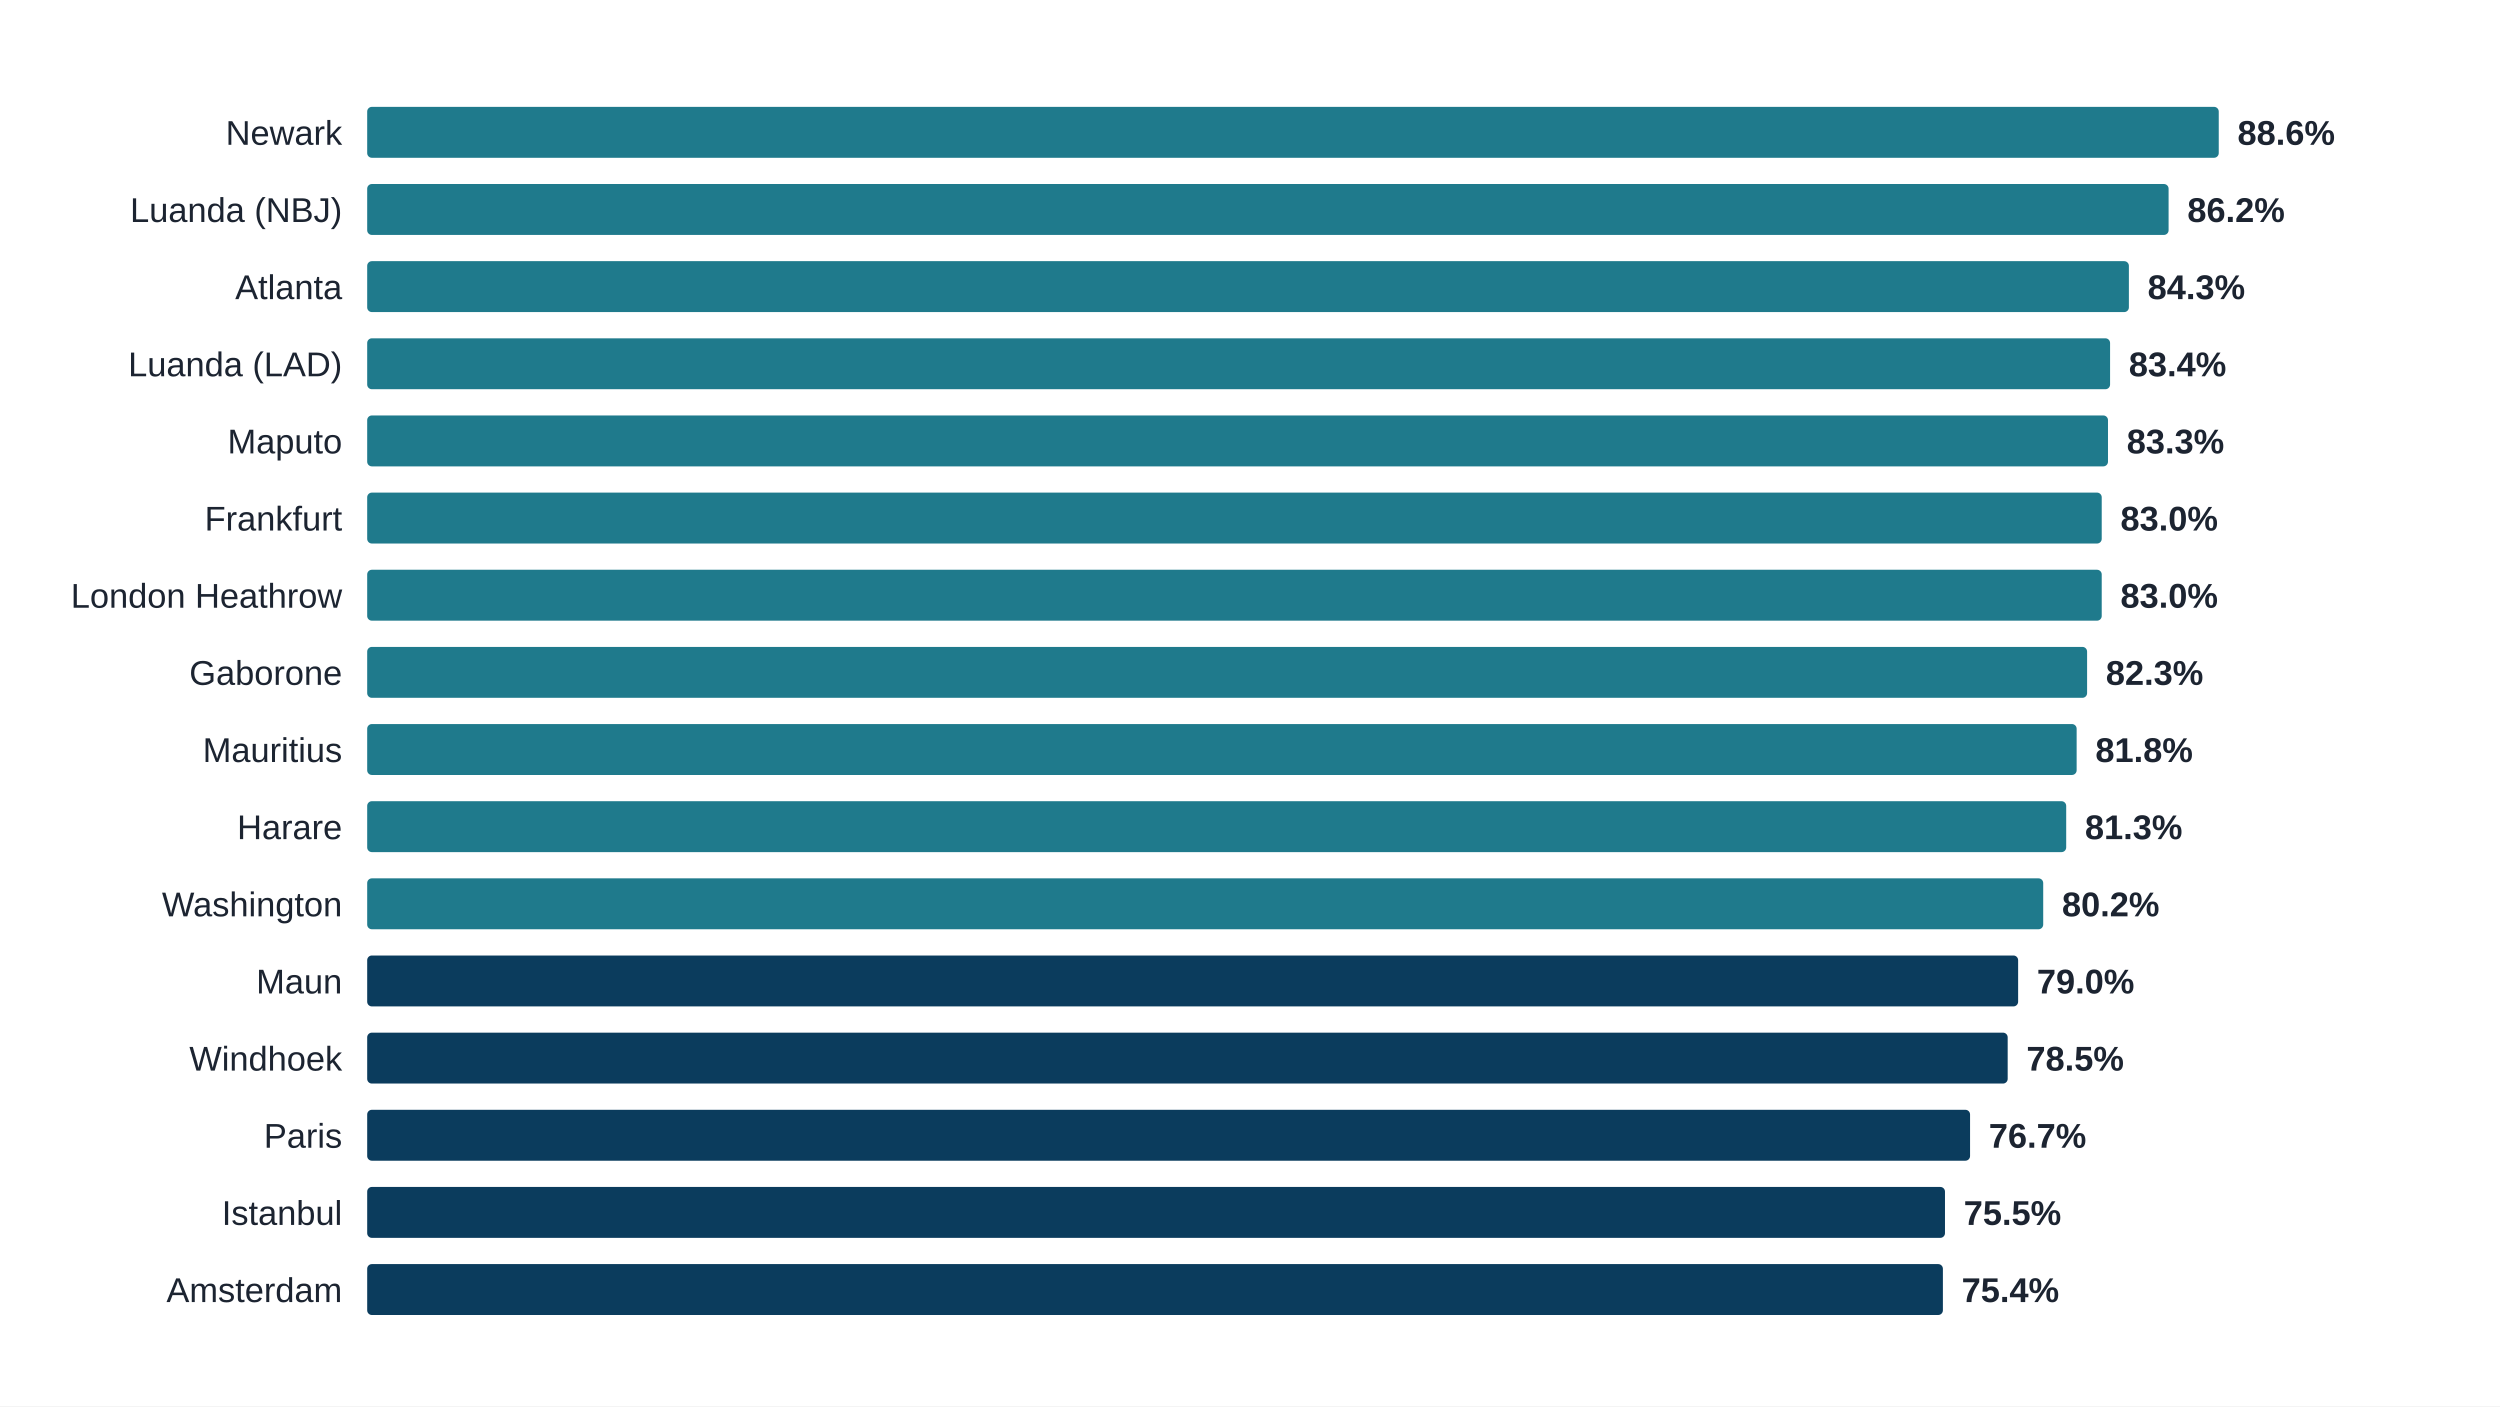
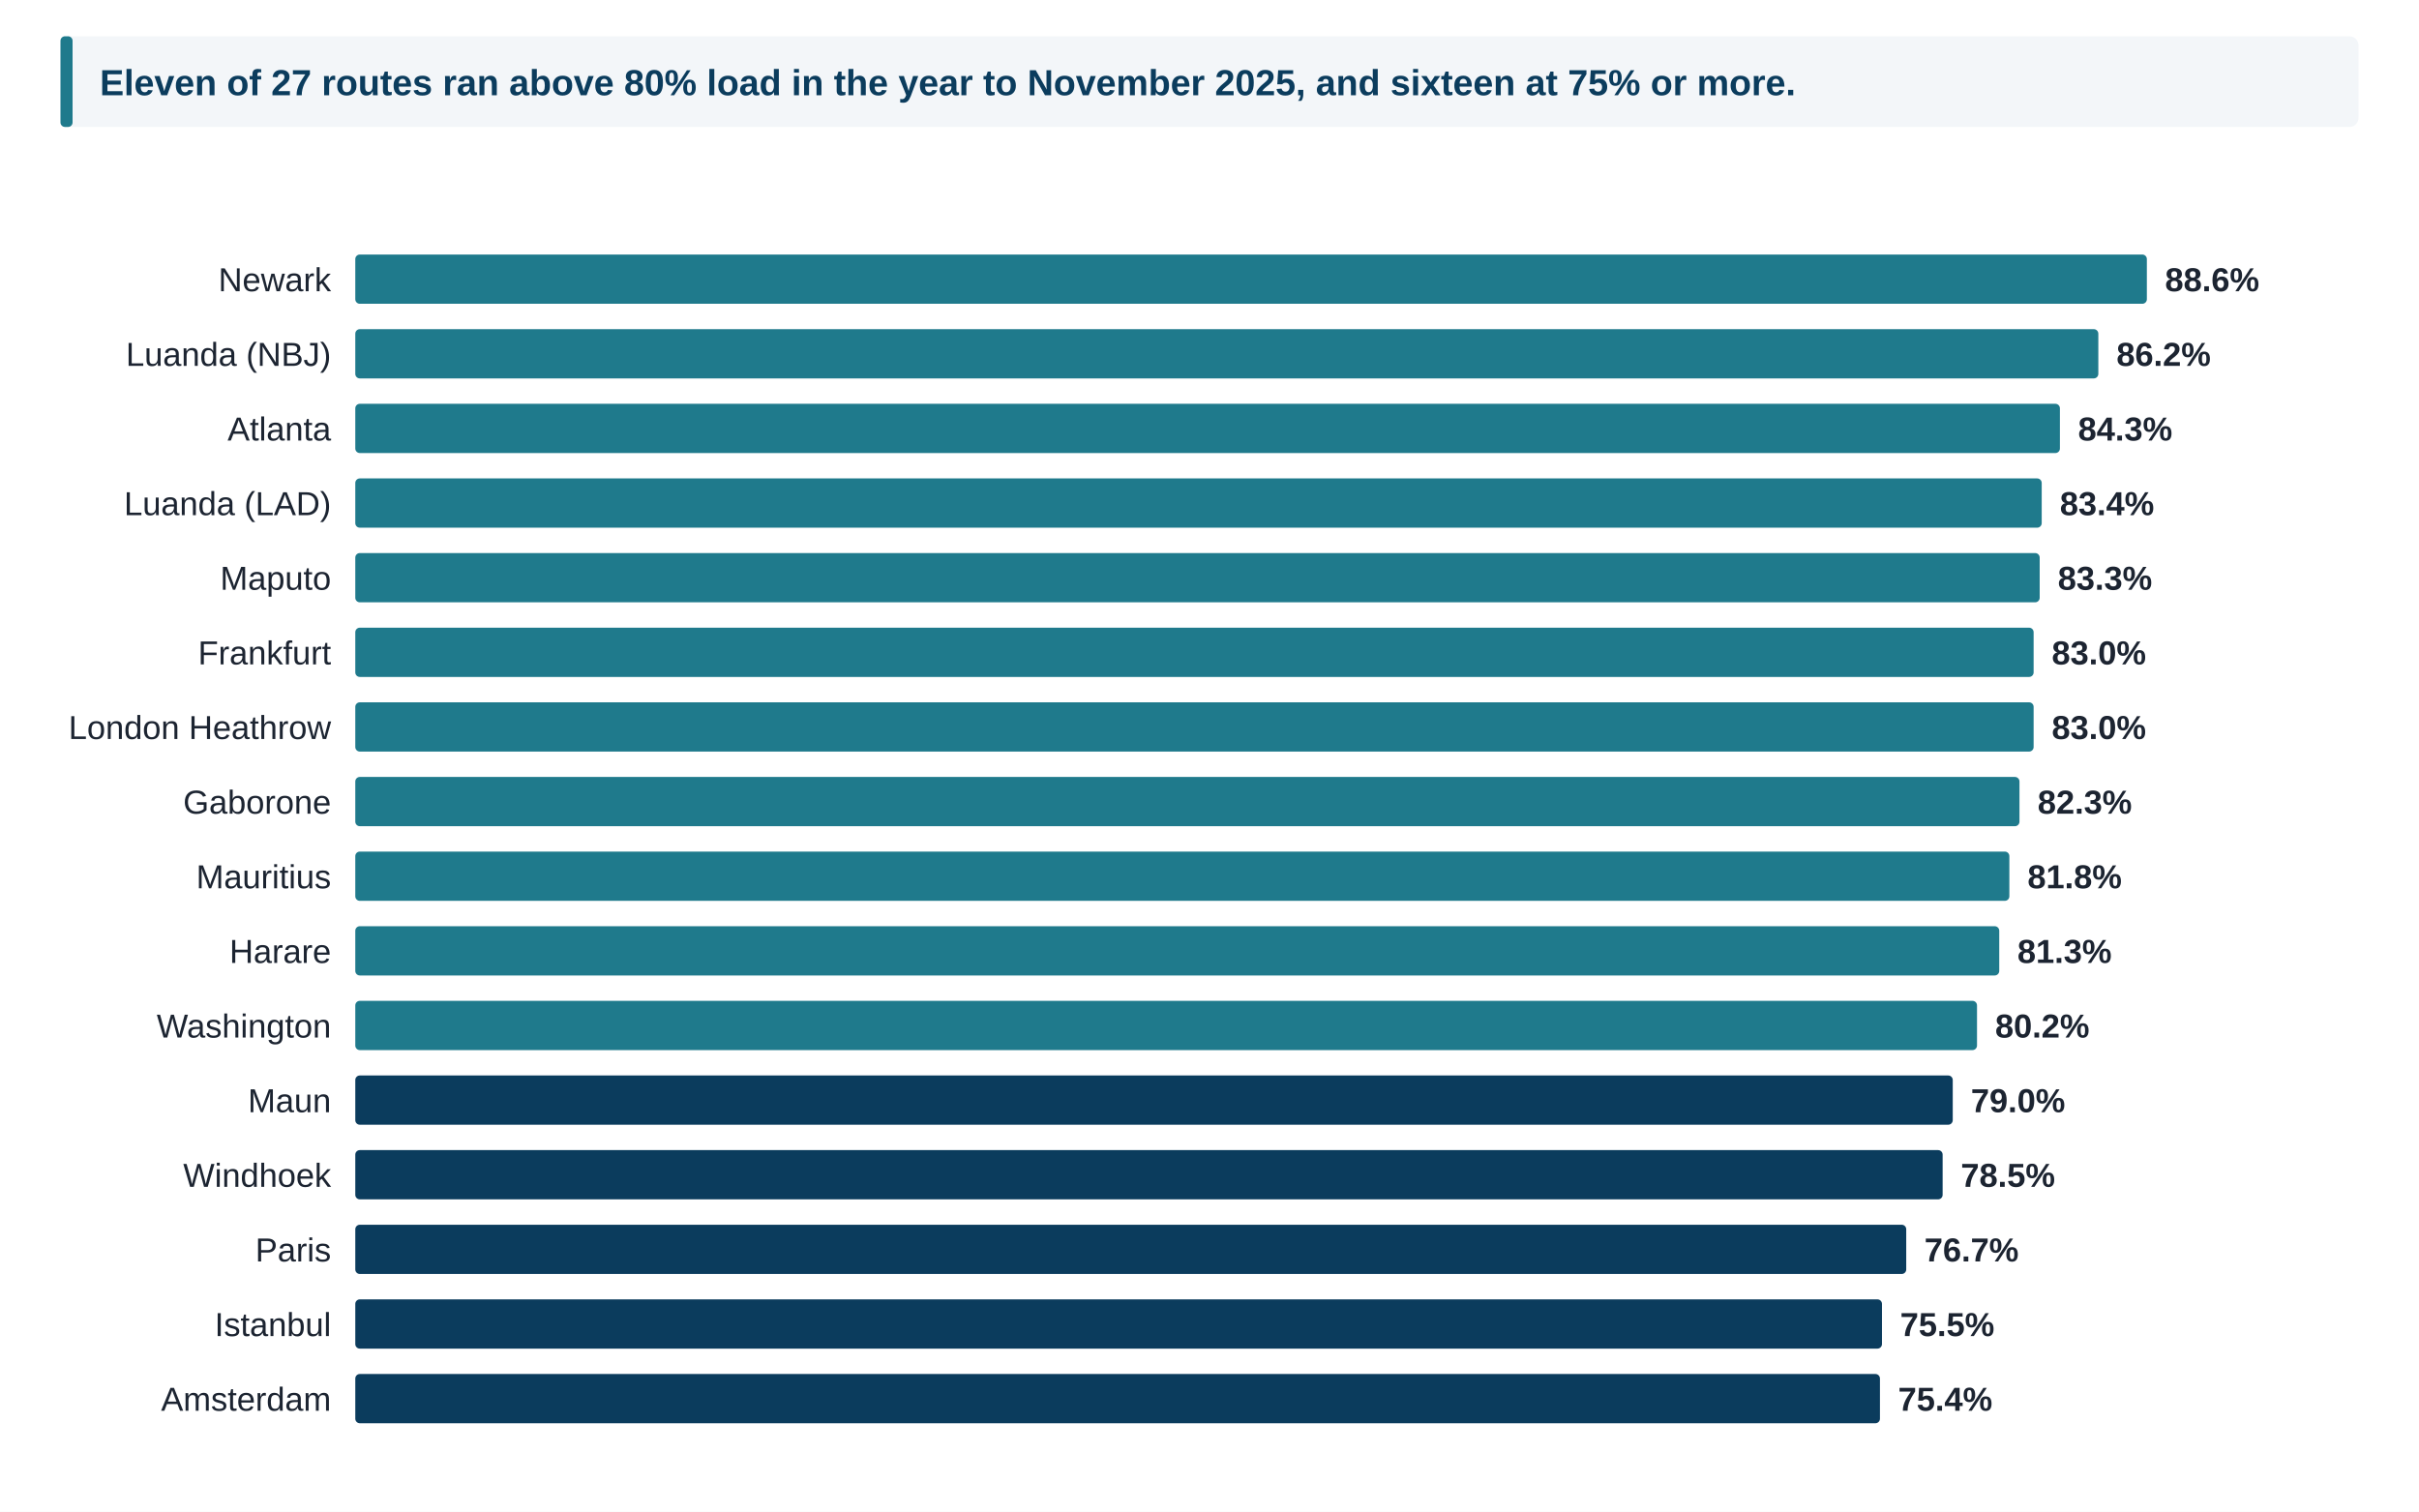
- <svg xmlns="http://www.w3.org/2000/svg" viewBox="0 0 1600 900" width="1600" height="900" font-family="Raleway, Arial, sans-serif">
-   <rect width="1600" height="900" fill="#ffffff" />
-   <text x="219" y="92.688" text-anchor="end" font-size="22" fill="#1C2431">Newark</text>
-   <rect x="235" y="68.394" width="1185" height="32.587" fill="#1F7A8C" rx="3" />
-   <text x="1432" y="92.688" font-size="22" font-weight="700" fill="#1C2431">88.6%</text>
-   <text x="219" y="142.062" text-anchor="end" font-size="22" fill="#1C2431">Luanda (NBJ)</text>
-   <rect x="235" y="117.769" width="1152.901" height="32.587" fill="#1F7A8C" rx="3" />
-   <text x="1399.901" y="142.062" font-size="22" font-weight="700" fill="#1C2431">86.2%</text>
-   <text x="219" y="191.438" text-anchor="end" font-size="22" fill="#1C2431">Atlanta</text>
-   <rect x="235" y="167.144" width="1127.489" height="32.587" fill="#1F7A8C" rx="3" />
-   <text x="1374.489" y="191.438" font-size="22" font-weight="700" fill="#1C2431">84.3%</text>
-   <text x="219" y="240.812" text-anchor="end" font-size="22" fill="#1C2431">Luanda (LAD)</text>
-   <rect x="235" y="216.519" width="1115.451" height="32.587" fill="#1F7A8C" rx="3" />
-   <text x="1362.451" y="240.812" font-size="22" font-weight="700" fill="#1C2431">83.4%</text>
-   <text x="219" y="290.188" text-anchor="end" font-size="22" fill="#1C2431">Maputo</text>
-   <rect x="235" y="265.894" width="1114.114" height="32.587" fill="#1F7A8C" rx="3" />
-   <text x="1361.114" y="290.188" font-size="22" font-weight="700" fill="#1C2431">83.3%</text>
-   <text x="219" y="339.562" text-anchor="end" font-size="22" fill="#1C2431">Frankfurt</text>
-   <rect x="235" y="315.269" width="1110.102" height="32.587" fill="#1F7A8C" rx="3" />
-   <text x="1357.102" y="339.562" font-size="22" font-weight="700" fill="#1C2431">83.0%</text>
-   <text x="219" y="388.938" text-anchor="end" font-size="22" fill="#1C2431">London Heathrow</text>
-   <rect x="235" y="364.644" width="1110.102" height="32.587" fill="#1F7A8C" rx="3" />
-   <text x="1357.102" y="388.938" font-size="22" font-weight="700" fill="#1C2431">83.0%</text>
-   <text x="219" y="438.312" text-anchor="end" font-size="22" fill="#1C2431">Gaborone</text>
-   <rect x="235" y="414.019" width="1100.739" height="32.587" fill="#1F7A8C" rx="3" />
-   <text x="1347.739" y="438.312" font-size="22" font-weight="700" fill="#1C2431">82.3%</text>
-   <text x="219" y="487.688" text-anchor="end" font-size="22" fill="#1C2431">Mauritius</text>
-   <rect x="235" y="463.394" width="1094.052" height="32.587" fill="#1F7A8C" rx="3" />
-   <text x="1341.052" y="487.688" font-size="22" font-weight="700" fill="#1C2431">81.8%</text>
-   <text x="219" y="537.062" text-anchor="end" font-size="22" fill="#1C2431">Harare</text>
-   <rect x="235" y="512.769" width="1087.365" height="32.587" fill="#1F7A8C" rx="3" />
-   <text x="1334.365" y="537.062" font-size="22" font-weight="700" fill="#1C2431">81.3%</text>
-   <text x="219" y="586.438" text-anchor="end" font-size="22" fill="#1C2431">Washington</text>
-   <rect x="235" y="562.144" width="1072.652" height="32.587" fill="#1F7A8C" rx="3" />
-   <text x="1319.652" y="586.438" font-size="22" font-weight="700" fill="#1C2431">80.2%</text>
-   <text x="219" y="635.812" text-anchor="end" font-size="22" fill="#1C2431">Maun</text>
-   <rect x="235" y="611.519" width="1056.603" height="32.587" fill="#0B3C5D" rx="3" />
-   <text x="1303.603" y="635.812" font-size="22" font-weight="700" fill="#1C2431">79.0%</text>
-   <text x="219" y="685.188" text-anchor="end" font-size="22" fill="#1C2431">Windhoek</text>
-   <rect x="235" y="660.894" width="1049.915" height="32.587" fill="#0B3C5D" rx="3" />
-   <text x="1296.915" y="685.188" font-size="22" font-weight="700" fill="#1C2431">78.5%</text>
-   <text x="219" y="734.562" text-anchor="end" font-size="22" fill="#1C2431">Paris</text>
-   <rect x="235" y="710.269" width="1025.841" height="32.587" fill="#0B3C5D" rx="3" />
-   <text x="1272.841" y="734.562" font-size="22" font-weight="700" fill="#1C2431">76.7%</text>
-   <text x="219" y="783.938" text-anchor="end" font-size="22" fill="#1C2431">Istanbul</text>
-   <rect x="235" y="759.644" width="1009.791" height="32.587" fill="#0B3C5D" rx="3" />
-   <text x="1256.791" y="783.938" font-size="22" font-weight="700" fill="#1C2431">75.5%</text>
-   <text x="219" y="833.312" text-anchor="end" font-size="22" fill="#1C2431">Amsterdam</text>
-   <rect x="235" y="809.019" width="1008.454" height="32.587" fill="#0B3C5D" rx="3" />
-   <text x="1255.454" y="833.312" font-size="22" font-weight="700" fill="#1C2431">75.4%</text>
+ <svg xmlns="http://www.w3.org/2000/svg" viewBox="0 0 1600 1000" width="1600" height="1000" font-family="Raleway, Arial, sans-serif">
+   <rect width="1600" height="1000" fill="#ffffff" />
+   <g class="callout">
+     <rect x="40" y="24" width="1520" height="60" rx="6" fill="#F3F6F9" />
+     <rect x="40" y="24" width="8" height="60" rx="3" fill="#1F7A8C" />
+     <text x="66" y="63" font-size="24" font-weight="700" fill="#0B3C5D">Eleven of 27 routes ran above 80% load in the year to November 2025, and sixteen at 75% or more.</text>
+   </g>
+   <g transform="translate(0,100)">
+     <rect width="1600" height="900" fill="#ffffff" />
+     <text x="219" y="92.688" text-anchor="end" font-size="22" fill="#1C2431">Newark</text>
+     <rect x="235" y="68.394" width="1185" height="32.587" fill="#1F7A8C" rx="3" />
+     <text x="1432" y="92.688" font-size="22" font-weight="700" fill="#1C2431">88.6%</text>
+     <text x="219" y="142.062" text-anchor="end" font-size="22" fill="#1C2431">Luanda (NBJ)</text>
+     <rect x="235" y="117.769" width="1152.901" height="32.587" fill="#1F7A8C" rx="3" />
+     <text x="1399.901" y="142.062" font-size="22" font-weight="700" fill="#1C2431">86.2%</text>
+     <text x="219" y="191.438" text-anchor="end" font-size="22" fill="#1C2431">Atlanta</text>
+     <rect x="235" y="167.144" width="1127.489" height="32.587" fill="#1F7A8C" rx="3" />
+     <text x="1374.489" y="191.438" font-size="22" font-weight="700" fill="#1C2431">84.3%</text>
+     <text x="219" y="240.812" text-anchor="end" font-size="22" fill="#1C2431">Luanda (LAD)</text>
+     <rect x="235" y="216.519" width="1115.451" height="32.587" fill="#1F7A8C" rx="3" />
+     <text x="1362.451" y="240.812" font-size="22" font-weight="700" fill="#1C2431">83.4%</text>
+     <text x="219" y="290.188" text-anchor="end" font-size="22" fill="#1C2431">Maputo</text>
+     <rect x="235" y="265.894" width="1114.114" height="32.587" fill="#1F7A8C" rx="3" />
+     <text x="1361.114" y="290.188" font-size="22" font-weight="700" fill="#1C2431">83.3%</text>
+     <text x="219" y="339.562" text-anchor="end" font-size="22" fill="#1C2431">Frankfurt</text>
+     <rect x="235" y="315.269" width="1110.102" height="32.587" fill="#1F7A8C" rx="3" />
+     <text x="1357.102" y="339.562" font-size="22" font-weight="700" fill="#1C2431">83.0%</text>
+     <text x="219" y="388.938" text-anchor="end" font-size="22" fill="#1C2431">London Heathrow</text>
+     <rect x="235" y="364.644" width="1110.102" height="32.587" fill="#1F7A8C" rx="3" />
+     <text x="1357.102" y="388.938" font-size="22" font-weight="700" fill="#1C2431">83.0%</text>
+     <text x="219" y="438.312" text-anchor="end" font-size="22" fill="#1C2431">Gaborone</text>
+     <rect x="235" y="414.019" width="1100.739" height="32.587" fill="#1F7A8C" rx="3" />
+     <text x="1347.739" y="438.312" font-size="22" font-weight="700" fill="#1C2431">82.3%</text>
+     <text x="219" y="487.688" text-anchor="end" font-size="22" fill="#1C2431">Mauritius</text>
+     <rect x="235" y="463.394" width="1094.052" height="32.587" fill="#1F7A8C" rx="3" />
+     <text x="1341.052" y="487.688" font-size="22" font-weight="700" fill="#1C2431">81.8%</text>
+     <text x="219" y="537.062" text-anchor="end" font-size="22" fill="#1C2431">Harare</text>
+     <rect x="235" y="512.769" width="1087.365" height="32.587" fill="#1F7A8C" rx="3" />
+     <text x="1334.365" y="537.062" font-size="22" font-weight="700" fill="#1C2431">81.3%</text>
+     <text x="219" y="586.438" text-anchor="end" font-size="22" fill="#1C2431">Washington</text>
+     <rect x="235" y="562.144" width="1072.652" height="32.587" fill="#1F7A8C" rx="3" />
+     <text x="1319.652" y="586.438" font-size="22" font-weight="700" fill="#1C2431">80.2%</text>
+     <text x="219" y="635.812" text-anchor="end" font-size="22" fill="#1C2431">Maun</text>
+     <rect x="235" y="611.519" width="1056.603" height="32.587" fill="#0B3C5D" rx="3" />
+     <text x="1303.603" y="635.812" font-size="22" font-weight="700" fill="#1C2431">79.0%</text>
+     <text x="219" y="685.188" text-anchor="end" font-size="22" fill="#1C2431">Windhoek</text>
+     <rect x="235" y="660.894" width="1049.915" height="32.587" fill="#0B3C5D" rx="3" />
+     <text x="1296.915" y="685.188" font-size="22" font-weight="700" fill="#1C2431">78.5%</text>
+     <text x="219" y="734.562" text-anchor="end" font-size="22" fill="#1C2431">Paris</text>
+     <rect x="235" y="710.269" width="1025.841" height="32.587" fill="#0B3C5D" rx="3" />
+     <text x="1272.841" y="734.562" font-size="22" font-weight="700" fill="#1C2431">76.7%</text>
+     <text x="219" y="783.938" text-anchor="end" font-size="22" fill="#1C2431">Istanbul</text>
+     <rect x="235" y="759.644" width="1009.791" height="32.587" fill="#0B3C5D" rx="3" />
+     <text x="1256.791" y="783.938" font-size="22" font-weight="700" fill="#1C2431">75.5%</text>
+     <text x="219" y="833.312" text-anchor="end" font-size="22" fill="#1C2431">Amsterdam</text>
+     <rect x="235" y="809.019" width="1008.454" height="32.587" fill="#0B3C5D" rx="3" />
+     <text x="1255.454" y="833.312" font-size="22" font-weight="700" fill="#1C2431">75.4%</text>
+   </g>
</svg>
